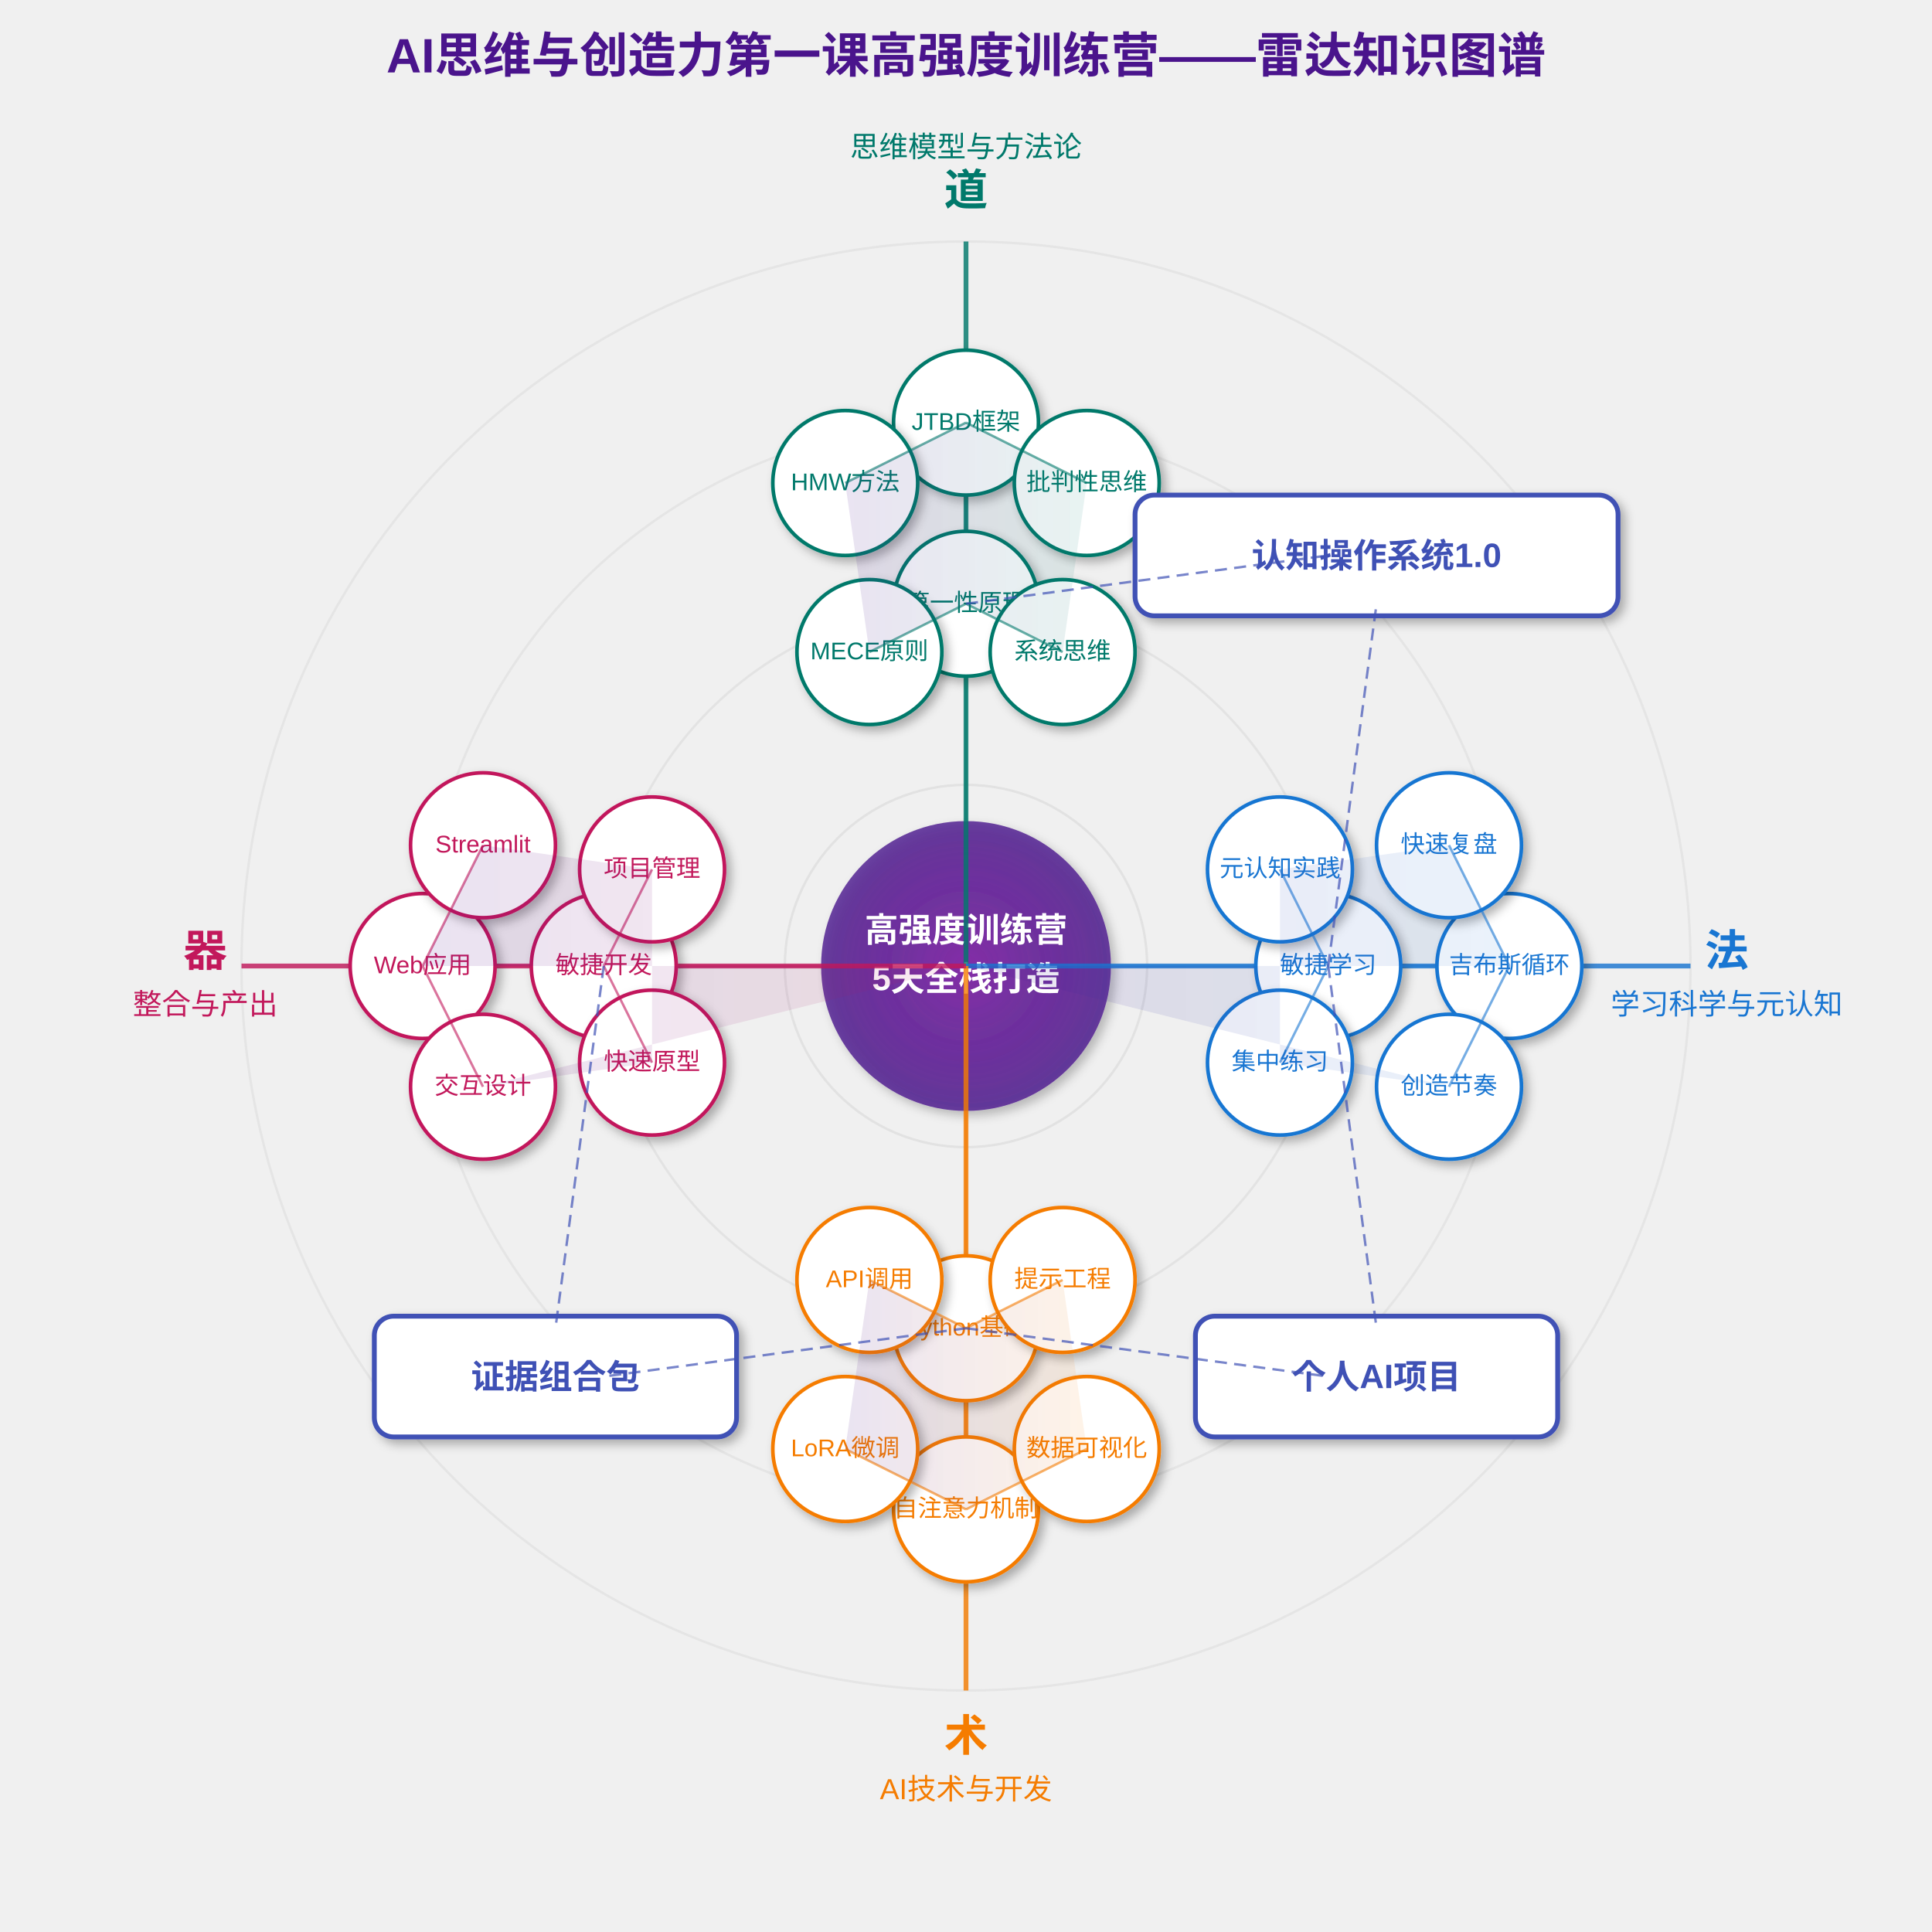
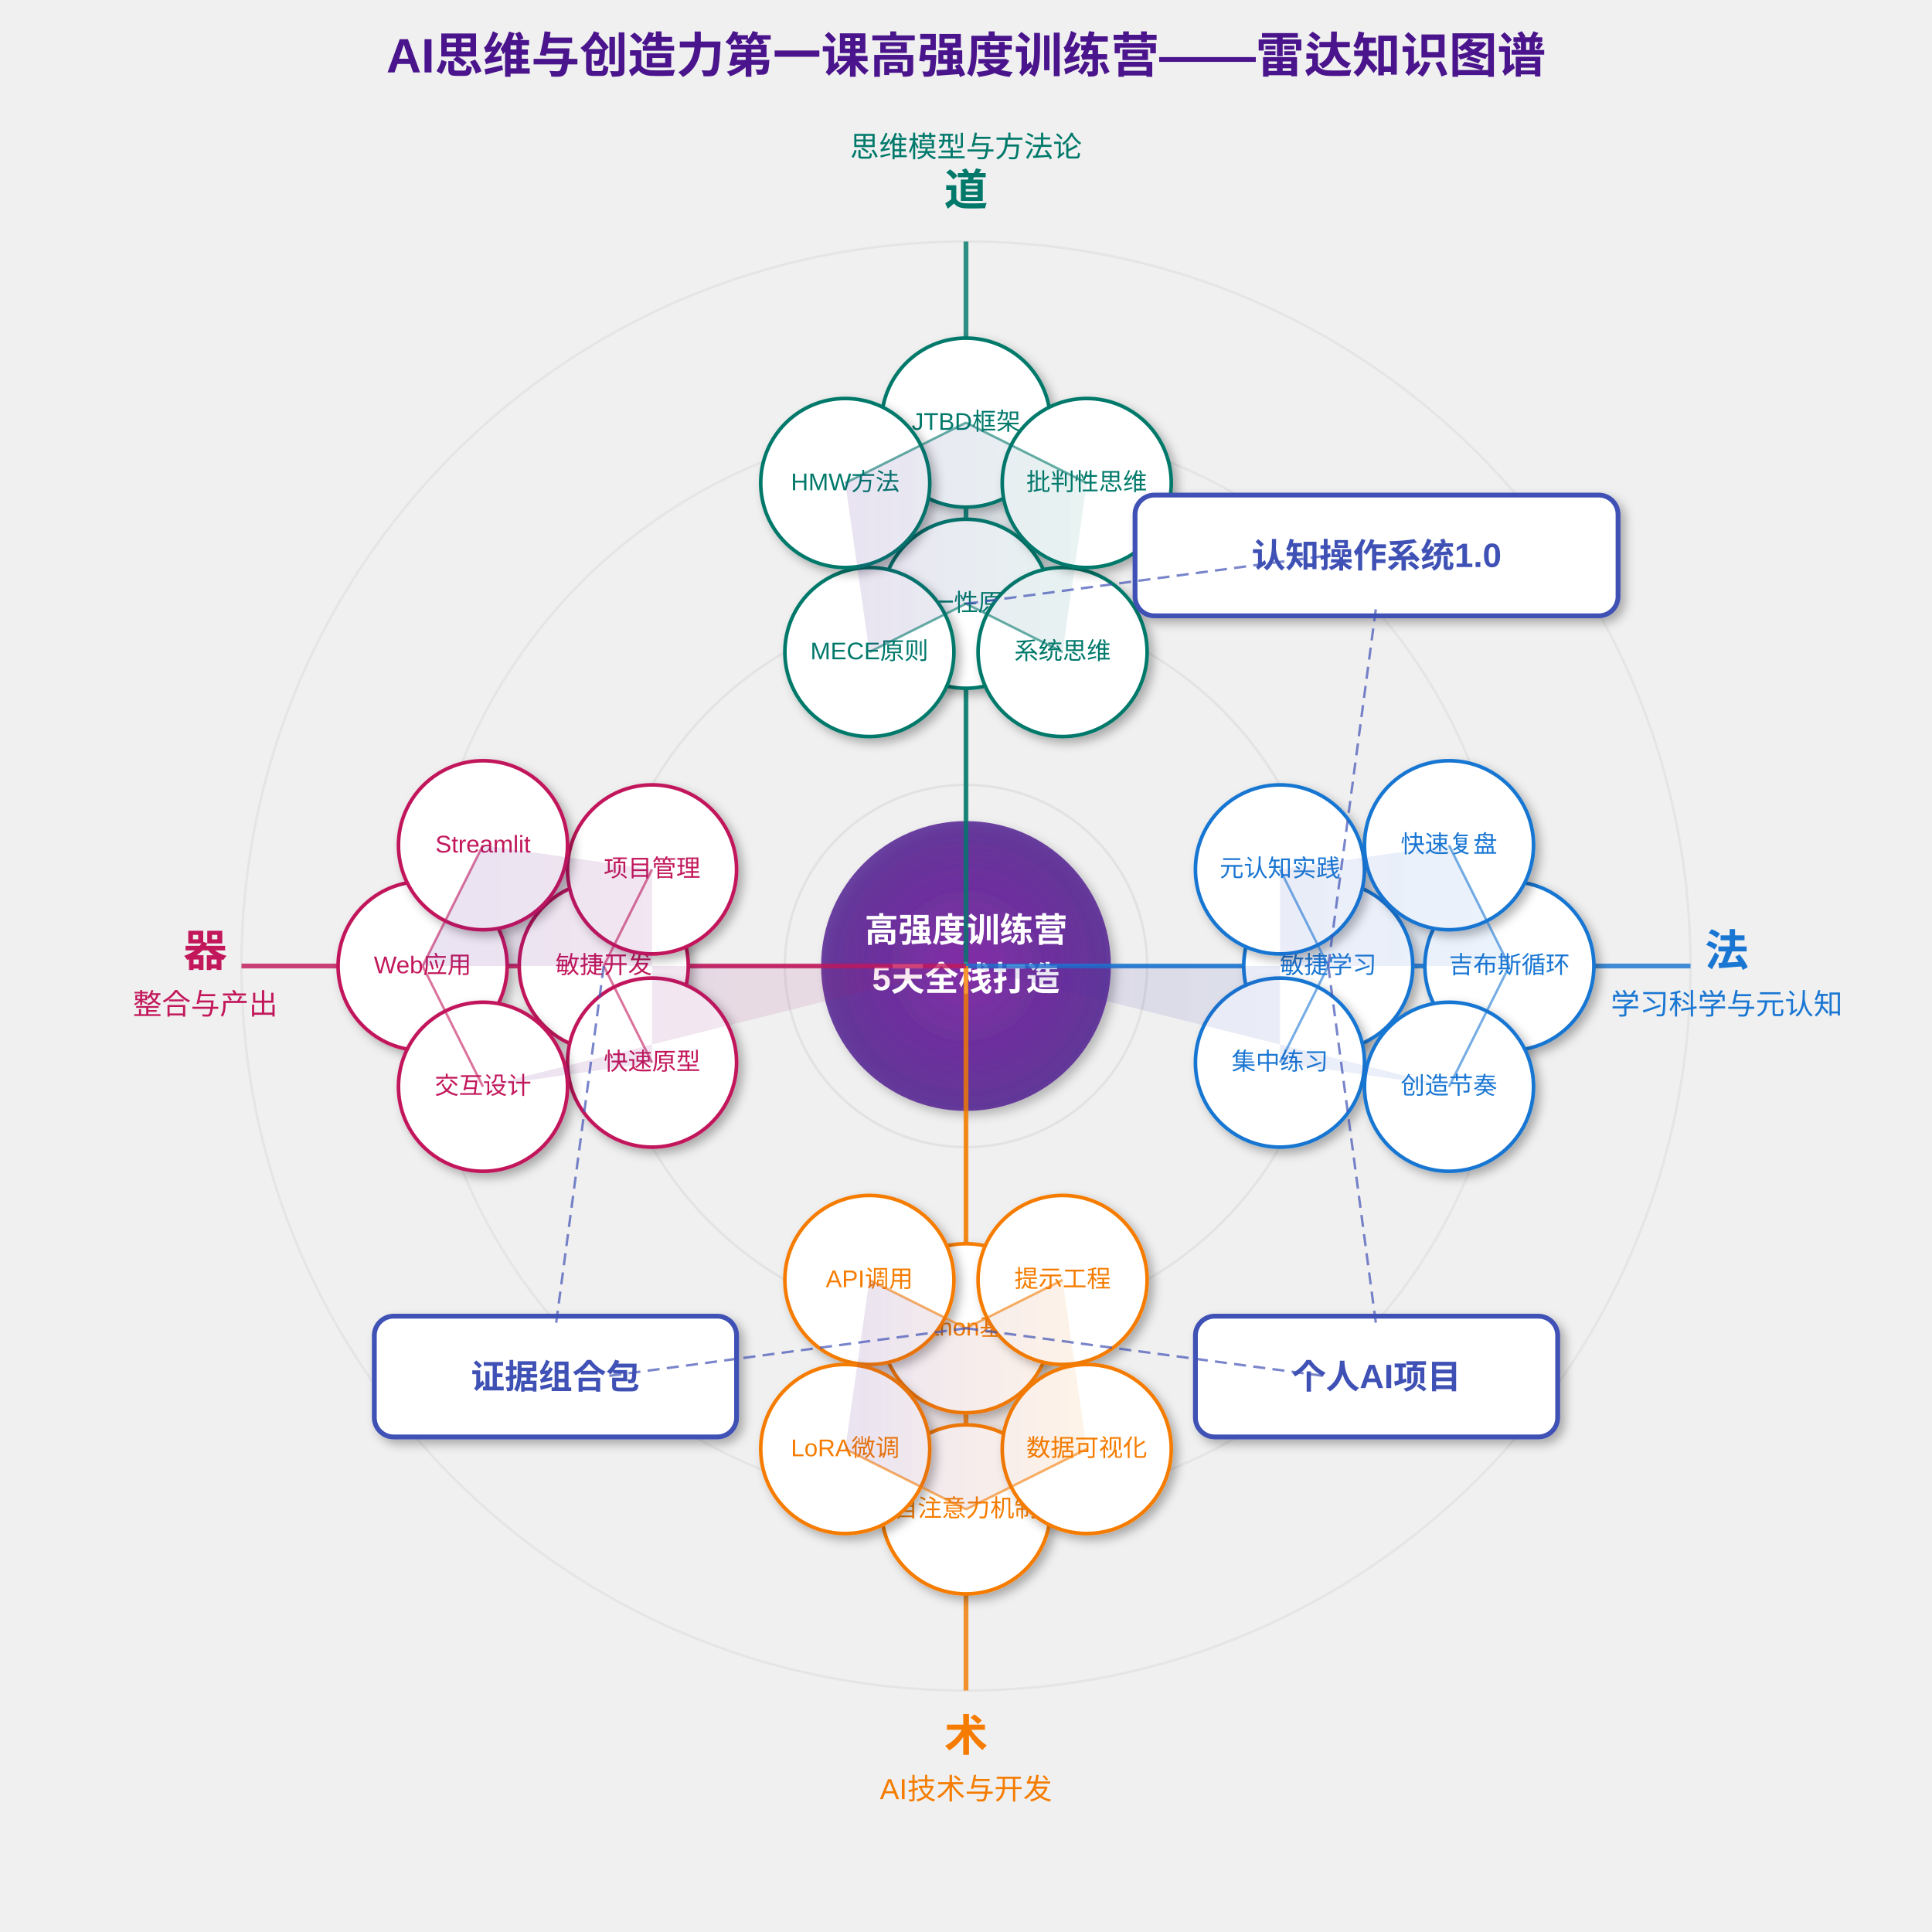
<svg xmlns="http://www.w3.org/2000/svg" width="800" height="800" viewBox="0 0 800 800">
  <defs>
    <radialGradient id="center-glow" cx="0.5" cy="0.5" r="0.5">
      <stop offset="0%" stop-color="#7b1fa2" stop-opacity="0.9" />
      <stop offset="100%" stop-color="#4a148c" stop-opacity="0.8" />
    </radialGradient>
    <linearGradient id="dao-gradient" x1="0%" y1="0%" x2="100%" y2="0%">
      <stop offset="0%" stop-color="#4a148c" stop-opacity="0.8" />
      <stop offset="100%" stop-color="#00796b" stop-opacity="0.6" />
    </linearGradient>
    <linearGradient id="fa-gradient" x1="0%" y1="0%" x2="100%" y2="0%">
      <stop offset="0%" stop-color="#4a148c" stop-opacity="0.8" />
      <stop offset="100%" stop-color="#1976d2" stop-opacity="0.6" />
    </linearGradient>
    <linearGradient id="shu-gradient" x1="0%" y1="0%" x2="100%" y2="0%">
      <stop offset="0%" stop-color="#4a148c" stop-opacity="0.8" />
      <stop offset="100%" stop-color="#f57c00" stop-opacity="0.6" />
    </linearGradient>
    <linearGradient id="qi-gradient" x1="0%" y1="0%" x2="100%" y2="0%">
      <stop offset="0%" stop-color="#4a148c" stop-opacity="0.8" />
      <stop offset="100%" stop-color="#c2185b" stop-opacity="0.6" />
    </linearGradient>
    <filter id="shadow" x="-20%" y="-20%" width="140%" height="140%">
      <feDropShadow dx="2" dy="2" stdDeviation="2" flood-opacity="0.3" />
    </filter>
    <linearGradient id="output-gradient" x1="0%" y1="0%" x2="100%" y2="100%">
      <stop offset="0%" stop-color="#3f51b5" stop-opacity="0.8" />
      <stop offset="100%" stop-color="#5c6bc0" stop-opacity="0.6" />
    </linearGradient>
  </defs>
  <text x="400" y="30" font-family="Arial, 'Hiragino Sans GB', 'Microsoft YaHei', sans-serif" font-size="20" fill="#4a148c" text-anchor="middle" font-weight="bold">AI思维与创造力第一课高强度训练营——雷达知识图谱</text>
  <g transform="translate(400, 400)">
    <circle cx="0" cy="0" r="300" fill="none" stroke="#e0e0e0" stroke-width="1" opacity="0.7" />
    <circle cx="0" cy="0" r="225" fill="none" stroke="#e0e0e0" stroke-width="1" opacity="0.7" />
    <circle cx="0" cy="0" r="150" fill="none" stroke="#e0e0e0" stroke-width="1" opacity="0.8" />
    <circle cx="0" cy="0" r="75" fill="none" stroke="#e0e0e0" stroke-width="1" opacity="0.9" />
    <line x1="0" y1="-300" x2="0" y2="300" stroke="#e0e0e0" stroke-width="1.5" opacity="0.9" />
    <line x1="-300" y1="0" x2="300" y2="0" stroke="#e0e0e0" stroke-width="1.5" opacity="0.9" />
    <circle cx="0" cy="0" r="60" fill="url(#center-glow)" filter="url(#shadow)" />
    <text x="0" y="-10" font-family="Arial, 'Hiragino Sans GB', 'Microsoft YaHei', sans-serif" font-size="14" fill="white" text-anchor="middle" font-weight="bold">高强度训练营</text>
    <text x="0" y="10" font-family="Arial, 'Hiragino Sans GB', 'Microsoft YaHei', sans-serif" font-size="14" fill="white" text-anchor="middle" font-weight="bold">5天全栈打造</text>
    <line x1="0" y1="0" x2="0" y2="-300" stroke="#00796b" stroke-width="2" opacity="0.8" />
    <text x="0" y="-315" font-family="Arial, 'Hiragino Sans GB', 'Microsoft YaHei', sans-serif" font-size="18" fill="#00796b" text-anchor="middle" font-weight="bold">道</text>
    <text x="0" y="-335" font-family="Arial, 'Hiragino Sans GB', 'Microsoft YaHei', sans-serif" font-size="12" fill="#00796b" text-anchor="middle">思维模型与方法论</text>
-     <circle cx="0" cy="-150" r="30" fill="white" stroke="#00796b" stroke-width="1.5" filter="url(#shadow)" />
+     <circle cx="0" cy="-150" r="35" fill="white" stroke="#00796b" stroke-width="1.5" filter="url(#shadow)" />
    <text x="0" y="-147" font-family="Arial, 'Hiragino Sans GB', 'Microsoft YaHei', sans-serif" font-size="10" fill="#00796b" text-anchor="middle">第一性原理</text>
-     <circle cx="-40" cy="-130" r="30" fill="white" stroke="#00796b" stroke-width="1.5" filter="url(#shadow)" />
+     <circle cx="-40" cy="-130" r="35" fill="white" stroke="#00796b" stroke-width="1.5" filter="url(#shadow)" />
    <text x="-40" y="-127" font-family="Arial, 'Hiragino Sans GB', 'Microsoft YaHei', sans-serif" font-size="10" fill="#00796b" text-anchor="middle">MECE原则</text>
-     <circle cx="40" cy="-130" r="30" fill="white" stroke="#00796b" stroke-width="1.5" filter="url(#shadow)" />
+     <circle cx="40" cy="-130" r="35" fill="white" stroke="#00796b" stroke-width="1.5" filter="url(#shadow)" />
    <text x="40" y="-127" font-family="Arial, 'Hiragino Sans GB', 'Microsoft YaHei', sans-serif" font-size="10" fill="#00796b" text-anchor="middle">系统思维</text>
-     <circle cx="0" cy="-225" r="30" fill="white" stroke="#00796b" stroke-width="1.5" filter="url(#shadow)" />
+     <circle cx="0" cy="-225" r="35" fill="white" stroke="#00796b" stroke-width="1.5" filter="url(#shadow)" />
    <text x="0" y="-222" font-family="Arial, 'Hiragino Sans GB', 'Microsoft YaHei', sans-serif" font-size="10" fill="#00796b" text-anchor="middle">JTBD框架</text>
-     <circle cx="-50" cy="-200" r="30" fill="white" stroke="#00796b" stroke-width="1.5" filter="url(#shadow)" />
+     <circle cx="-50" cy="-200" r="35" fill="white" stroke="#00796b" stroke-width="1.5" filter="url(#shadow)" />
    <text x="-50" y="-197" font-family="Arial, 'Hiragino Sans GB', 'Microsoft YaHei', sans-serif" font-size="10" fill="#00796b" text-anchor="middle">HMW方法</text>
-     <circle cx="50" cy="-200" r="30" fill="white" stroke="#00796b" stroke-width="1.5" filter="url(#shadow)" />
+     <circle cx="50" cy="-200" r="35" fill="white" stroke="#00796b" stroke-width="1.5" filter="url(#shadow)" />
    <text x="50" y="-197" font-family="Arial, 'Hiragino Sans GB', 'Microsoft YaHei', sans-serif" font-size="10" fill="#00796b" text-anchor="middle">批判性思维</text>
-     <line x1="0" y1="-60" x2="0" y2="-120" stroke="#00796b" stroke-width="1" opacity="0.6" />
-     <line x1="0" y1="-180" x2="0" y2="-195" stroke="#00796b" stroke-width="1" opacity="0.6" />
+     <line x1="0" y1="-60" x2="0" y2="-115" stroke="#00796b" stroke-width="1" opacity="0.6" />
+     <line x1="0" y1="-185" x2="0" y2="-190" stroke="#00796b" stroke-width="1" opacity="0.6" />
    <line x1="0" y1="-150" x2="-40" y2="-130" stroke="#00796b" stroke-width="1" opacity="0.6" />
    <line x1="0" y1="-150" x2="40" y2="-130" stroke="#00796b" stroke-width="1" opacity="0.6" />
    <line x1="0" y1="-225" x2="-50" y2="-200" stroke="#00796b" stroke-width="1" opacity="0.6" />
    <line x1="0" y1="-225" x2="50" y2="-200" stroke="#00796b" stroke-width="1" opacity="0.6" />
    <path d="M 0 0 L 0 -225 L -50 -200 L -40 -130 L 0 -150 L 40 -130 L 50 -200 L 0 -225 Z" fill="url(#dao-gradient)" fill-opacity="0.15" />
    <line x1="0" y1="0" x2="300" y2="0" stroke="#1976d2" stroke-width="2" opacity="0.8" />
    <text x="315" y="0" font-family="Arial, 'Hiragino Sans GB', 'Microsoft YaHei', sans-serif" font-size="18" fill="#1976d2" text-anchor="middle" font-weight="bold">法</text>
    <text x="315" y="20" font-family="Arial, 'Hiragino Sans GB', 'Microsoft YaHei', sans-serif" font-size="12" fill="#1976d2" text-anchor="middle">学习科学与元认知</text>
-     <circle cx="150" cy="0" r="30" fill="white" stroke="#1976d2" stroke-width="1.5" filter="url(#shadow)" />
+     <circle cx="150" cy="0" r="35" fill="white" stroke="#1976d2" stroke-width="1.5" filter="url(#shadow)" />
    <text x="150" y="3" font-family="Arial, 'Hiragino Sans GB', 'Microsoft YaHei', sans-serif" font-size="10" fill="#1976d2" text-anchor="middle">敏捷学习</text>
-     <circle cx="130" cy="-40" r="30" fill="white" stroke="#1976d2" stroke-width="1.5" filter="url(#shadow)" />
+     <circle cx="130" cy="-40" r="35" fill="white" stroke="#1976d2" stroke-width="1.5" filter="url(#shadow)" />
    <text x="130" y="-37" font-family="Arial, 'Hiragino Sans GB', 'Microsoft YaHei', sans-serif" font-size="10" fill="#1976d2" text-anchor="middle">元认知实践</text>
-     <circle cx="130" cy="40" r="30" fill="white" stroke="#1976d2" stroke-width="1.5" filter="url(#shadow)" />
+     <circle cx="130" cy="40" r="35" fill="white" stroke="#1976d2" stroke-width="1.5" filter="url(#shadow)" />
    <text x="130" y="43" font-family="Arial, 'Hiragino Sans GB', 'Microsoft YaHei', sans-serif" font-size="10" fill="#1976d2" text-anchor="middle">集中练习</text>
-     <circle cx="225" cy="0" r="30" fill="white" stroke="#1976d2" stroke-width="1.5" filter="url(#shadow)" />
+     <circle cx="225" cy="0" r="35" fill="white" stroke="#1976d2" stroke-width="1.5" filter="url(#shadow)" />
    <text x="225" y="3" font-family="Arial, 'Hiragino Sans GB', 'Microsoft YaHei', sans-serif" font-size="10" fill="#1976d2" text-anchor="middle">吉布斯循环</text>
-     <circle cx="200" cy="-50" r="30" fill="white" stroke="#1976d2" stroke-width="1.5" filter="url(#shadow)" />
+     <circle cx="200" cy="-50" r="35" fill="white" stroke="#1976d2" stroke-width="1.5" filter="url(#shadow)" />
    <text x="200" y="-47" font-family="Arial, 'Hiragino Sans GB', 'Microsoft YaHei', sans-serif" font-size="10" fill="#1976d2" text-anchor="middle">快速复盘</text>
-     <circle cx="200" cy="50" r="30" fill="white" stroke="#1976d2" stroke-width="1.5" filter="url(#shadow)" />
+     <circle cx="200" cy="50" r="35" fill="white" stroke="#1976d2" stroke-width="1.5" filter="url(#shadow)" />
    <text x="200" y="53" font-family="Arial, 'Hiragino Sans GB', 'Microsoft YaHei', sans-serif" font-size="10" fill="#1976d2" text-anchor="middle">创造节奏</text>
-     <line x1="60" y1="0" x2="120" y2="0" stroke="#1976d2" stroke-width="1" opacity="0.6" />
-     <line x1="180" y1="0" x2="195" y2="0" stroke="#1976d2" stroke-width="1" opacity="0.6" />
+     <line x1="60" y1="0" x2="115" y2="0" stroke="#1976d2" stroke-width="1" opacity="0.6" />
+     <line x1="185" y1="0" x2="190" y2="0" stroke="#1976d2" stroke-width="1" opacity="0.6" />
    <line x1="150" y1="0" x2="130" y2="-40" stroke="#1976d2" stroke-width="1" opacity="0.6" />
    <line x1="150" y1="0" x2="130" y2="40" stroke="#1976d2" stroke-width="1" opacity="0.6" />
    <line x1="225" y1="0" x2="200" y2="-50" stroke="#1976d2" stroke-width="1" opacity="0.6" />
    <line x1="225" y1="0" x2="200" y2="50" stroke="#1976d2" stroke-width="1" opacity="0.6" />
    <path d="M 0 0 L 150 0 L 225 0 L 200 -50 L 130 -40 L 130 40 L 200 50 Z" fill="url(#fa-gradient)" fill-opacity="0.15" />
    <line x1="0" y1="0" x2="0" y2="300" stroke="#f57c00" stroke-width="2" opacity="0.8" />
    <text x="0" y="325" font-family="Arial, 'Hiragino Sans GB', 'Microsoft YaHei', sans-serif" font-size="18" fill="#f57c00" text-anchor="middle" font-weight="bold">术</text>
    <text x="0" y="345" font-family="Arial, 'Hiragino Sans GB', 'Microsoft YaHei', sans-serif" font-size="12" fill="#f57c00" text-anchor="middle">AI技术与开发</text>
-     <circle cx="0" cy="150" r="30" fill="white" stroke="#f57c00" stroke-width="1.5" filter="url(#shadow)" />
+     <circle cx="0" cy="150" r="35" fill="white" stroke="#f57c00" stroke-width="1.5" filter="url(#shadow)" />
    <text x="0" y="153" font-family="Arial, 'Hiragino Sans GB', 'Microsoft YaHei', sans-serif" font-size="10" fill="#f57c00" text-anchor="middle">Python基础</text>
-     <circle cx="-40" cy="130" r="30" fill="white" stroke="#f57c00" stroke-width="1.5" filter="url(#shadow)" />
+     <circle cx="-40" cy="130" r="35" fill="white" stroke="#f57c00" stroke-width="1.5" filter="url(#shadow)" />
    <text x="-40" y="133" font-family="Arial, 'Hiragino Sans GB', 'Microsoft YaHei', sans-serif" font-size="10" fill="#f57c00" text-anchor="middle">API调用</text>
-     <circle cx="40" cy="130" r="30" fill="white" stroke="#f57c00" stroke-width="1.5" filter="url(#shadow)" />
+     <circle cx="40" cy="130" r="35" fill="white" stroke="#f57c00" stroke-width="1.5" filter="url(#shadow)" />
    <text x="40" y="133" font-family="Arial, 'Hiragino Sans GB', 'Microsoft YaHei', sans-serif" font-size="10" fill="#f57c00" text-anchor="middle">提示工程</text>
-     <circle cx="0" cy="225" r="30" fill="white" stroke="#f57c00" stroke-width="1.5" filter="url(#shadow)" />
+     <circle cx="0" cy="225" r="35" fill="white" stroke="#f57c00" stroke-width="1.5" filter="url(#shadow)" />
    <text x="0" y="228" font-family="Arial, 'Hiragino Sans GB', 'Microsoft YaHei', sans-serif" font-size="10" fill="#f57c00" text-anchor="middle">自注意力机制</text>
-     <circle cx="-50" cy="200" r="30" fill="white" stroke="#f57c00" stroke-width="1.5" filter="url(#shadow)" />
+     <circle cx="-50" cy="200" r="35" fill="white" stroke="#f57c00" stroke-width="1.5" filter="url(#shadow)" />
    <text x="-50" y="203" font-family="Arial, 'Hiragino Sans GB', 'Microsoft YaHei', sans-serif" font-size="10" fill="#f57c00" text-anchor="middle">LoRA微调</text>
-     <circle cx="50" cy="200" r="30" fill="white" stroke="#f57c00" stroke-width="1.5" filter="url(#shadow)" />
+     <circle cx="50" cy="200" r="35" fill="white" stroke="#f57c00" stroke-width="1.5" filter="url(#shadow)" />
    <text x="50" y="203" font-family="Arial, 'Hiragino Sans GB', 'Microsoft YaHei', sans-serif" font-size="10" fill="#f57c00" text-anchor="middle">数据可视化</text>
-     <line x1="0" y1="60" x2="0" y2="120" stroke="#f57c00" stroke-width="1" opacity="0.6" />
-     <line x1="0" y1="180" x2="0" y2="195" stroke="#f57c00" stroke-width="1" opacity="0.6" />
+     <line x1="0" y1="60" x2="0" y2="115" stroke="#f57c00" stroke-width="1" opacity="0.6" />
+     <line x1="0" y1="185" x2="0" y2="190" stroke="#f57c00" stroke-width="1" opacity="0.6" />
    <line x1="0" y1="150" x2="-40" y2="130" stroke="#f57c00" stroke-width="1" opacity="0.6" />
    <line x1="0" y1="150" x2="40" y2="130" stroke="#f57c00" stroke-width="1" opacity="0.6" />
    <line x1="0" y1="225" x2="-50" y2="200" stroke="#f57c00" stroke-width="1" opacity="0.6" />
    <line x1="0" y1="225" x2="50" y2="200" stroke="#f57c00" stroke-width="1" opacity="0.6" />
    <path d="M 0 0 L 0 150 L -40 130 L -50 200 L 0 225 L 50 200 L 40 130 L 0 150 Z" fill="url(#shu-gradient)" fill-opacity="0.15" />
    <line x1="0" y1="0" x2="-300" y2="0" stroke="#c2185b" stroke-width="2" opacity="0.8" />
    <text x="-315" y="0" font-family="Arial, 'Hiragino Sans GB', 'Microsoft YaHei', sans-serif" font-size="18" fill="#c2185b" text-anchor="middle" font-weight="bold">器</text>
    <text x="-315" y="20" font-family="Arial, 'Hiragino Sans GB', 'Microsoft YaHei', sans-serif" font-size="12" fill="#c2185b" text-anchor="middle">整合与产出</text>
-     <circle cx="-150" cy="0" r="30" fill="white" stroke="#c2185b" stroke-width="1.5" filter="url(#shadow)" />
+     <circle cx="-150" cy="0" r="35" fill="white" stroke="#c2185b" stroke-width="1.5" filter="url(#shadow)" />
    <text x="-150" y="3" font-family="Arial, 'Hiragino Sans GB', 'Microsoft YaHei', sans-serif" font-size="10" fill="#c2185b" text-anchor="middle">敏捷开发</text>
-     <circle cx="-130" cy="-40" r="30" fill="white" stroke="#c2185b" stroke-width="1.5" filter="url(#shadow)" />
+     <circle cx="-130" cy="-40" r="35" fill="white" stroke="#c2185b" stroke-width="1.5" filter="url(#shadow)" />
    <text x="-130" y="-37" font-family="Arial, 'Hiragino Sans GB', 'Microsoft YaHei', sans-serif" font-size="10" fill="#c2185b" text-anchor="middle">项目管理</text>
-     <circle cx="-130" cy="40" r="30" fill="white" stroke="#c2185b" stroke-width="1.5" filter="url(#shadow)" />
+     <circle cx="-130" cy="40" r="35" fill="white" stroke="#c2185b" stroke-width="1.5" filter="url(#shadow)" />
    <text x="-130" y="43" font-family="Arial, 'Hiragino Sans GB', 'Microsoft YaHei', sans-serif" font-size="10" fill="#c2185b" text-anchor="middle">快速原型</text>
-     <circle cx="-225" cy="0" r="30" fill="white" stroke="#c2185b" stroke-width="1.5" filter="url(#shadow)" />
+     <circle cx="-225" cy="0" r="35" fill="white" stroke="#c2185b" stroke-width="1.5" filter="url(#shadow)" />
    <text x="-225" y="3" font-family="Arial, 'Hiragino Sans GB', 'Microsoft YaHei', sans-serif" font-size="10" fill="#c2185b" text-anchor="middle">Web应用</text>
-     <circle cx="-200" cy="-50" r="30" fill="white" stroke="#c2185b" stroke-width="1.5" filter="url(#shadow)" />
+     <circle cx="-200" cy="-50" r="35" fill="white" stroke="#c2185b" stroke-width="1.5" filter="url(#shadow)" />
    <text x="-200" y="-47" font-family="Arial, 'Hiragino Sans GB', 'Microsoft YaHei', sans-serif" font-size="10" fill="#c2185b" text-anchor="middle">Streamlit</text>
-     <circle cx="-200" cy="50" r="30" fill="white" stroke="#c2185b" stroke-width="1.5" filter="url(#shadow)" />
+     <circle cx="-200" cy="50" r="35" fill="white" stroke="#c2185b" stroke-width="1.5" filter="url(#shadow)" />
    <text x="-200" y="53" font-family="Arial, 'Hiragino Sans GB', 'Microsoft YaHei', sans-serif" font-size="10" fill="#c2185b" text-anchor="middle">交互设计</text>
-     <line x1="-60" y1="0" x2="-120" y2="0" stroke="#c2185b" stroke-width="1" opacity="0.6" />
-     <line x1="-180" y1="0" x2="-195" y2="0" stroke="#c2185b" stroke-width="1" opacity="0.6" />
+     <line x1="-60" y1="0" x2="-115" y2="0" stroke="#c2185b" stroke-width="1" opacity="0.6" />
+     <line x1="-185" y1="0" x2="-190" y2="0" stroke="#c2185b" stroke-width="1" opacity="0.6" />
    <line x1="-150" y1="0" x2="-130" y2="-40" stroke="#c2185b" stroke-width="1" opacity="0.6" />
    <line x1="-150" y1="0" x2="-130" y2="40" stroke="#c2185b" stroke-width="1" opacity="0.6" />
    <line x1="-225" y1="0" x2="-200" y2="-50" stroke="#c2185b" stroke-width="1" opacity="0.6" />
    <line x1="-225" y1="0" x2="-200" y2="50" stroke="#c2185b" stroke-width="1" opacity="0.6" />
    <path d="M 0 0 L -150 0 L -225 0 L -200 -50 L -130 -40 L -130 40 L -200 50 Z" fill="url(#qi-gradient)" fill-opacity="0.15" />
    <g transform="translate(170, 170)">
      <rect x="-75" y="-25" width="150" height="50" rx="8" ry="8" fill="white" stroke="#3f51b5" stroke-width="2" filter="url(#shadow)" />
      <text x="0" y="5" font-family="Arial, 'Hiragino Sans GB', 'Microsoft YaHei', sans-serif" font-size="14" fill="#3f51b5" text-anchor="middle" font-weight="bold">个人AI项目</text>
    </g>
    <g transform="translate(-170, 170)">
      <rect x="-75" y="-25" width="150" height="50" rx="8" ry="8" fill="white" stroke="#3f51b5" stroke-width="2" filter="url(#shadow)" />
      <text x="0" y="5" font-family="Arial, 'Hiragino Sans GB', 'Microsoft YaHei', sans-serif" font-size="14" fill="#3f51b5" text-anchor="middle" font-weight="bold">证据组合包</text>
    </g>
    <g transform="translate(170, -170)">
      <rect x="-100" y="-25" width="200" height="50" rx="8" ry="8" fill="white" stroke="#3f51b5" stroke-width="2" filter="url(#shadow)" />
      <text x="0" y="5" font-family="Arial, 'Hiragino Sans GB', 'Microsoft YaHei', sans-serif" font-size="14" fill="#3f51b5" text-anchor="middle" font-weight="bold">认知操作系统1.0</text>
    </g>
    <line x1="150" y1="0" x2="170" y2="150" stroke="#3f51b5" stroke-width="1" stroke-dasharray="5,3" opacity="0.7" />
    <line x1="0" y1="150" x2="150" y2="170" stroke="#3f51b5" stroke-width="1" stroke-dasharray="5,3" opacity="0.7" />
    <line x1="-150" y1="0" x2="-170" y2="150" stroke="#3f51b5" stroke-width="1" stroke-dasharray="5,3" opacity="0.7" />
    <line x1="0" y1="150" x2="-150" y2="170" stroke="#3f51b5" stroke-width="1" stroke-dasharray="5,3" opacity="0.7" />
    <line x1="150" y1="0" x2="170" y2="-150" stroke="#3f51b5" stroke-width="1" stroke-dasharray="5,3" opacity="0.7" />
    <line x1="0" y1="-150" x2="150" y2="-170" stroke="#3f51b5" stroke-width="1" stroke-dasharray="5,3" opacity="0.7" />
  </g>
</svg>
